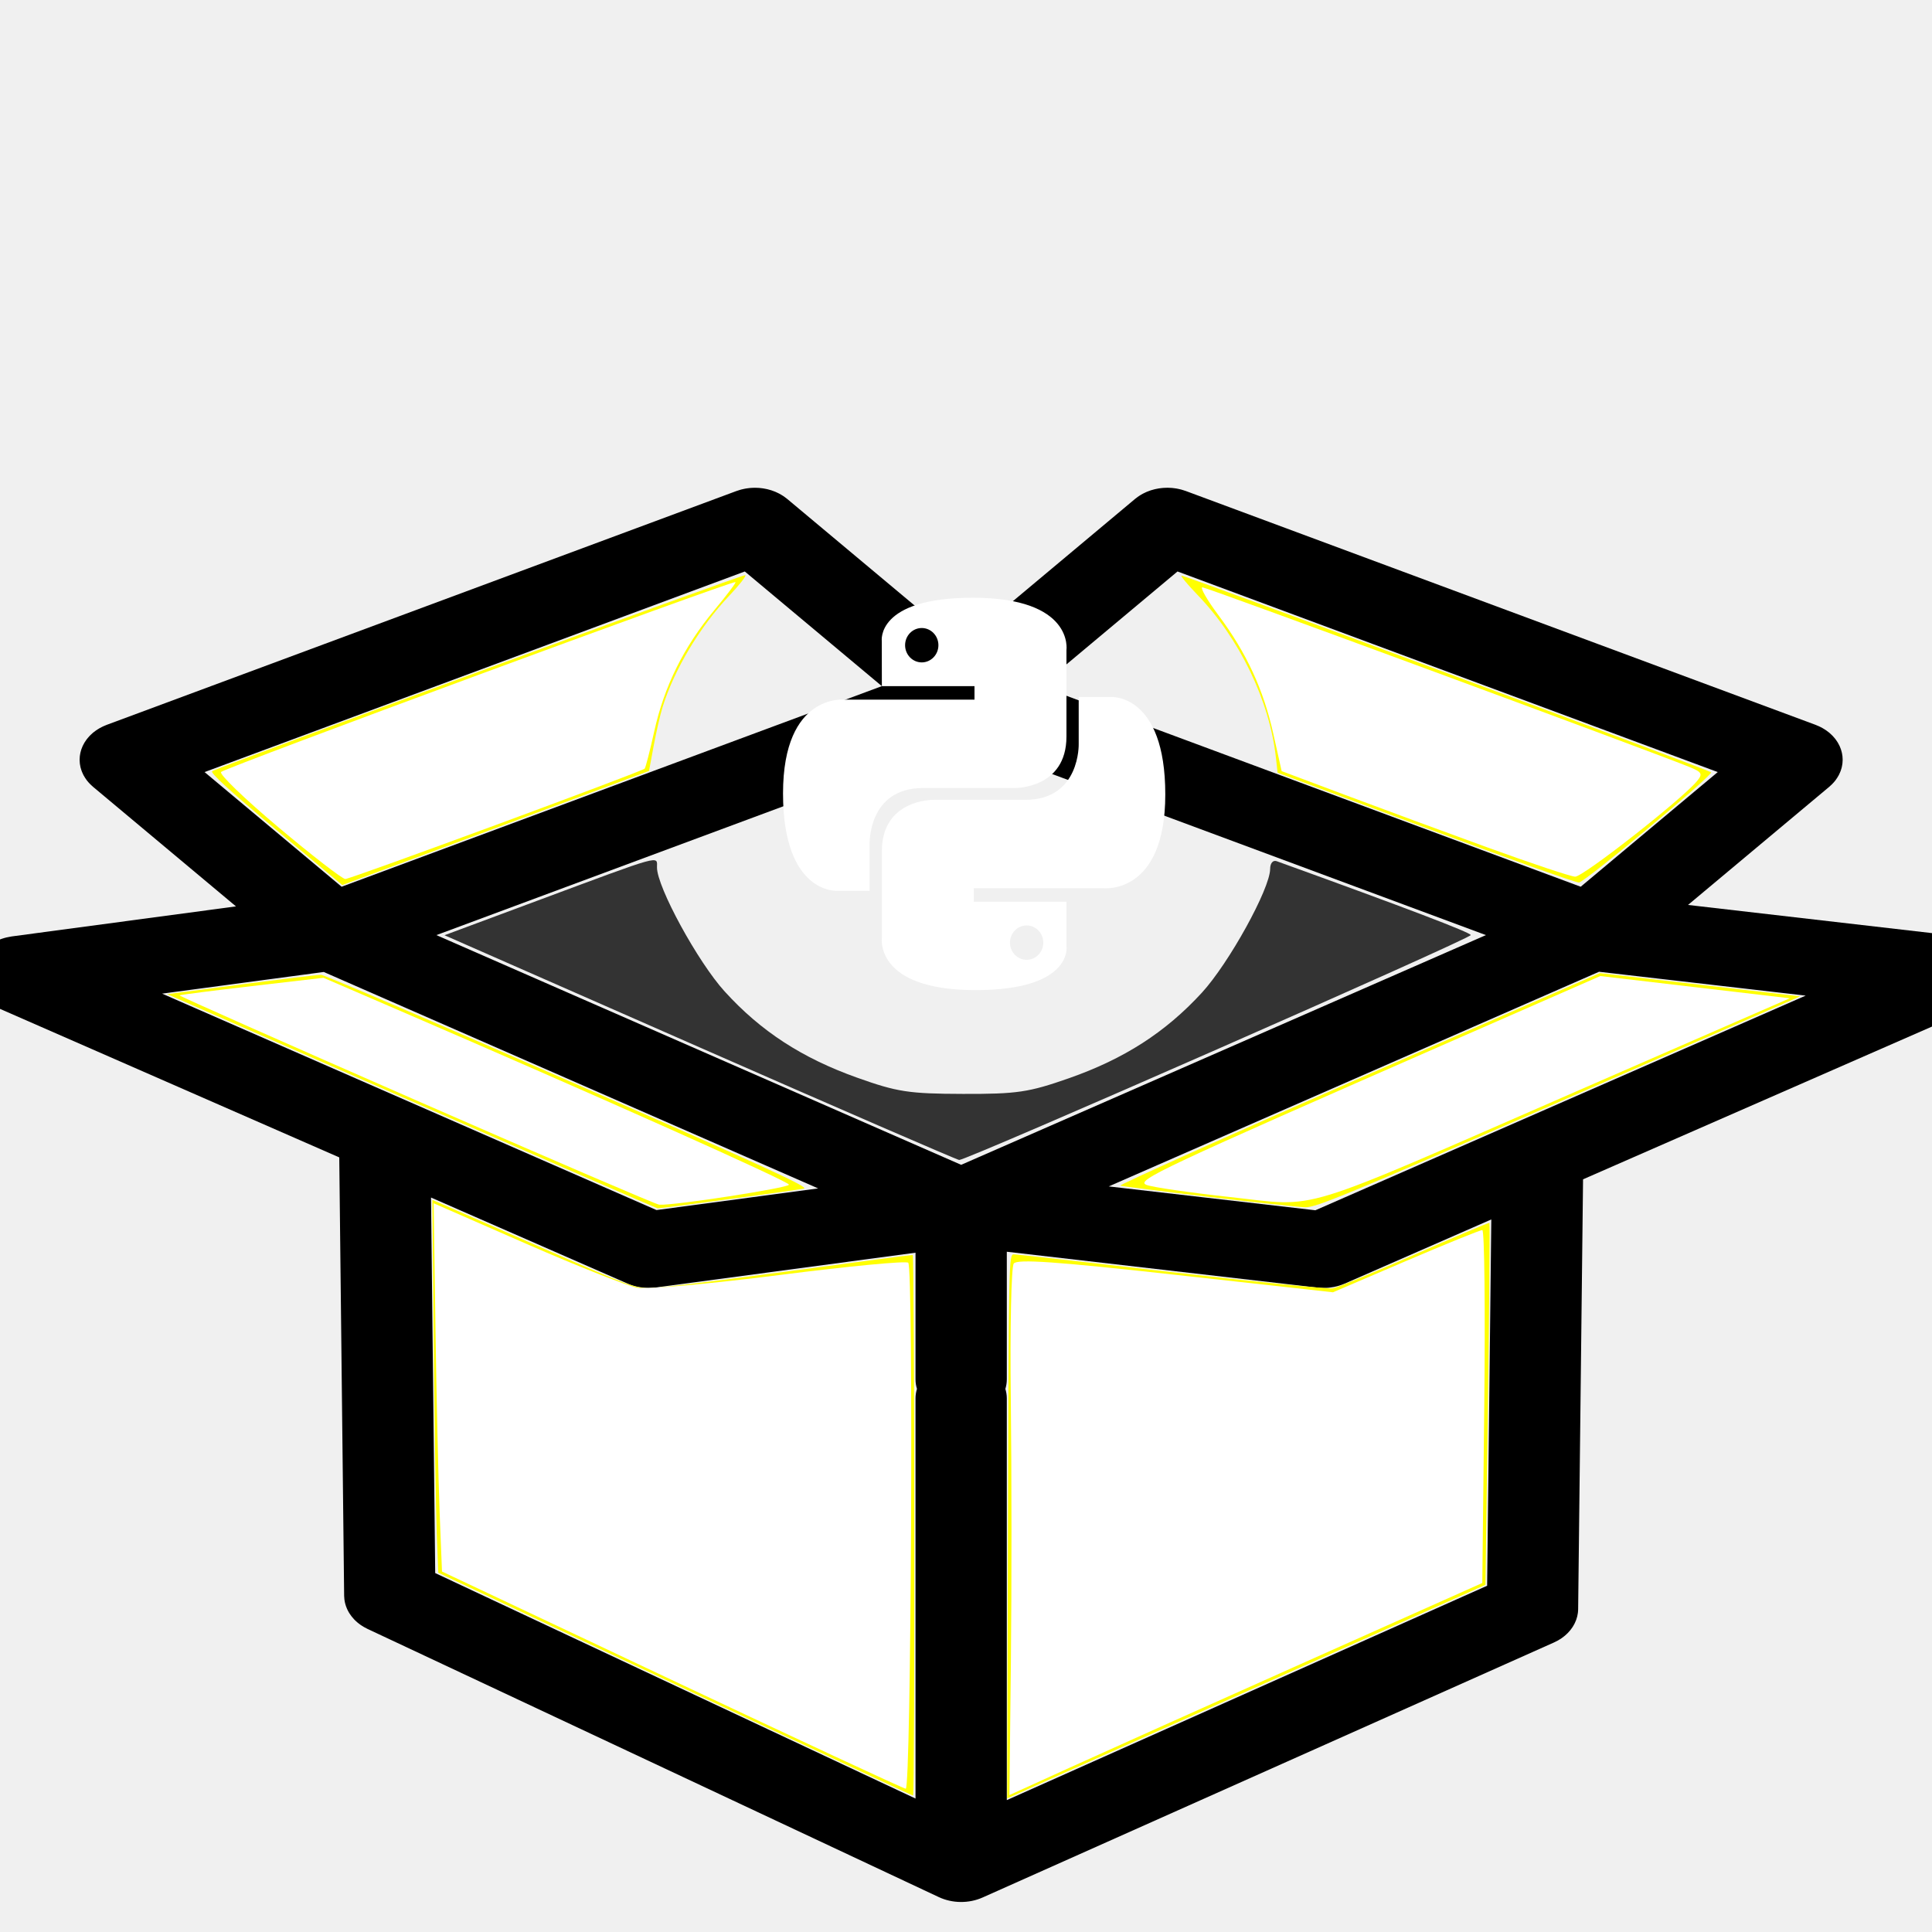
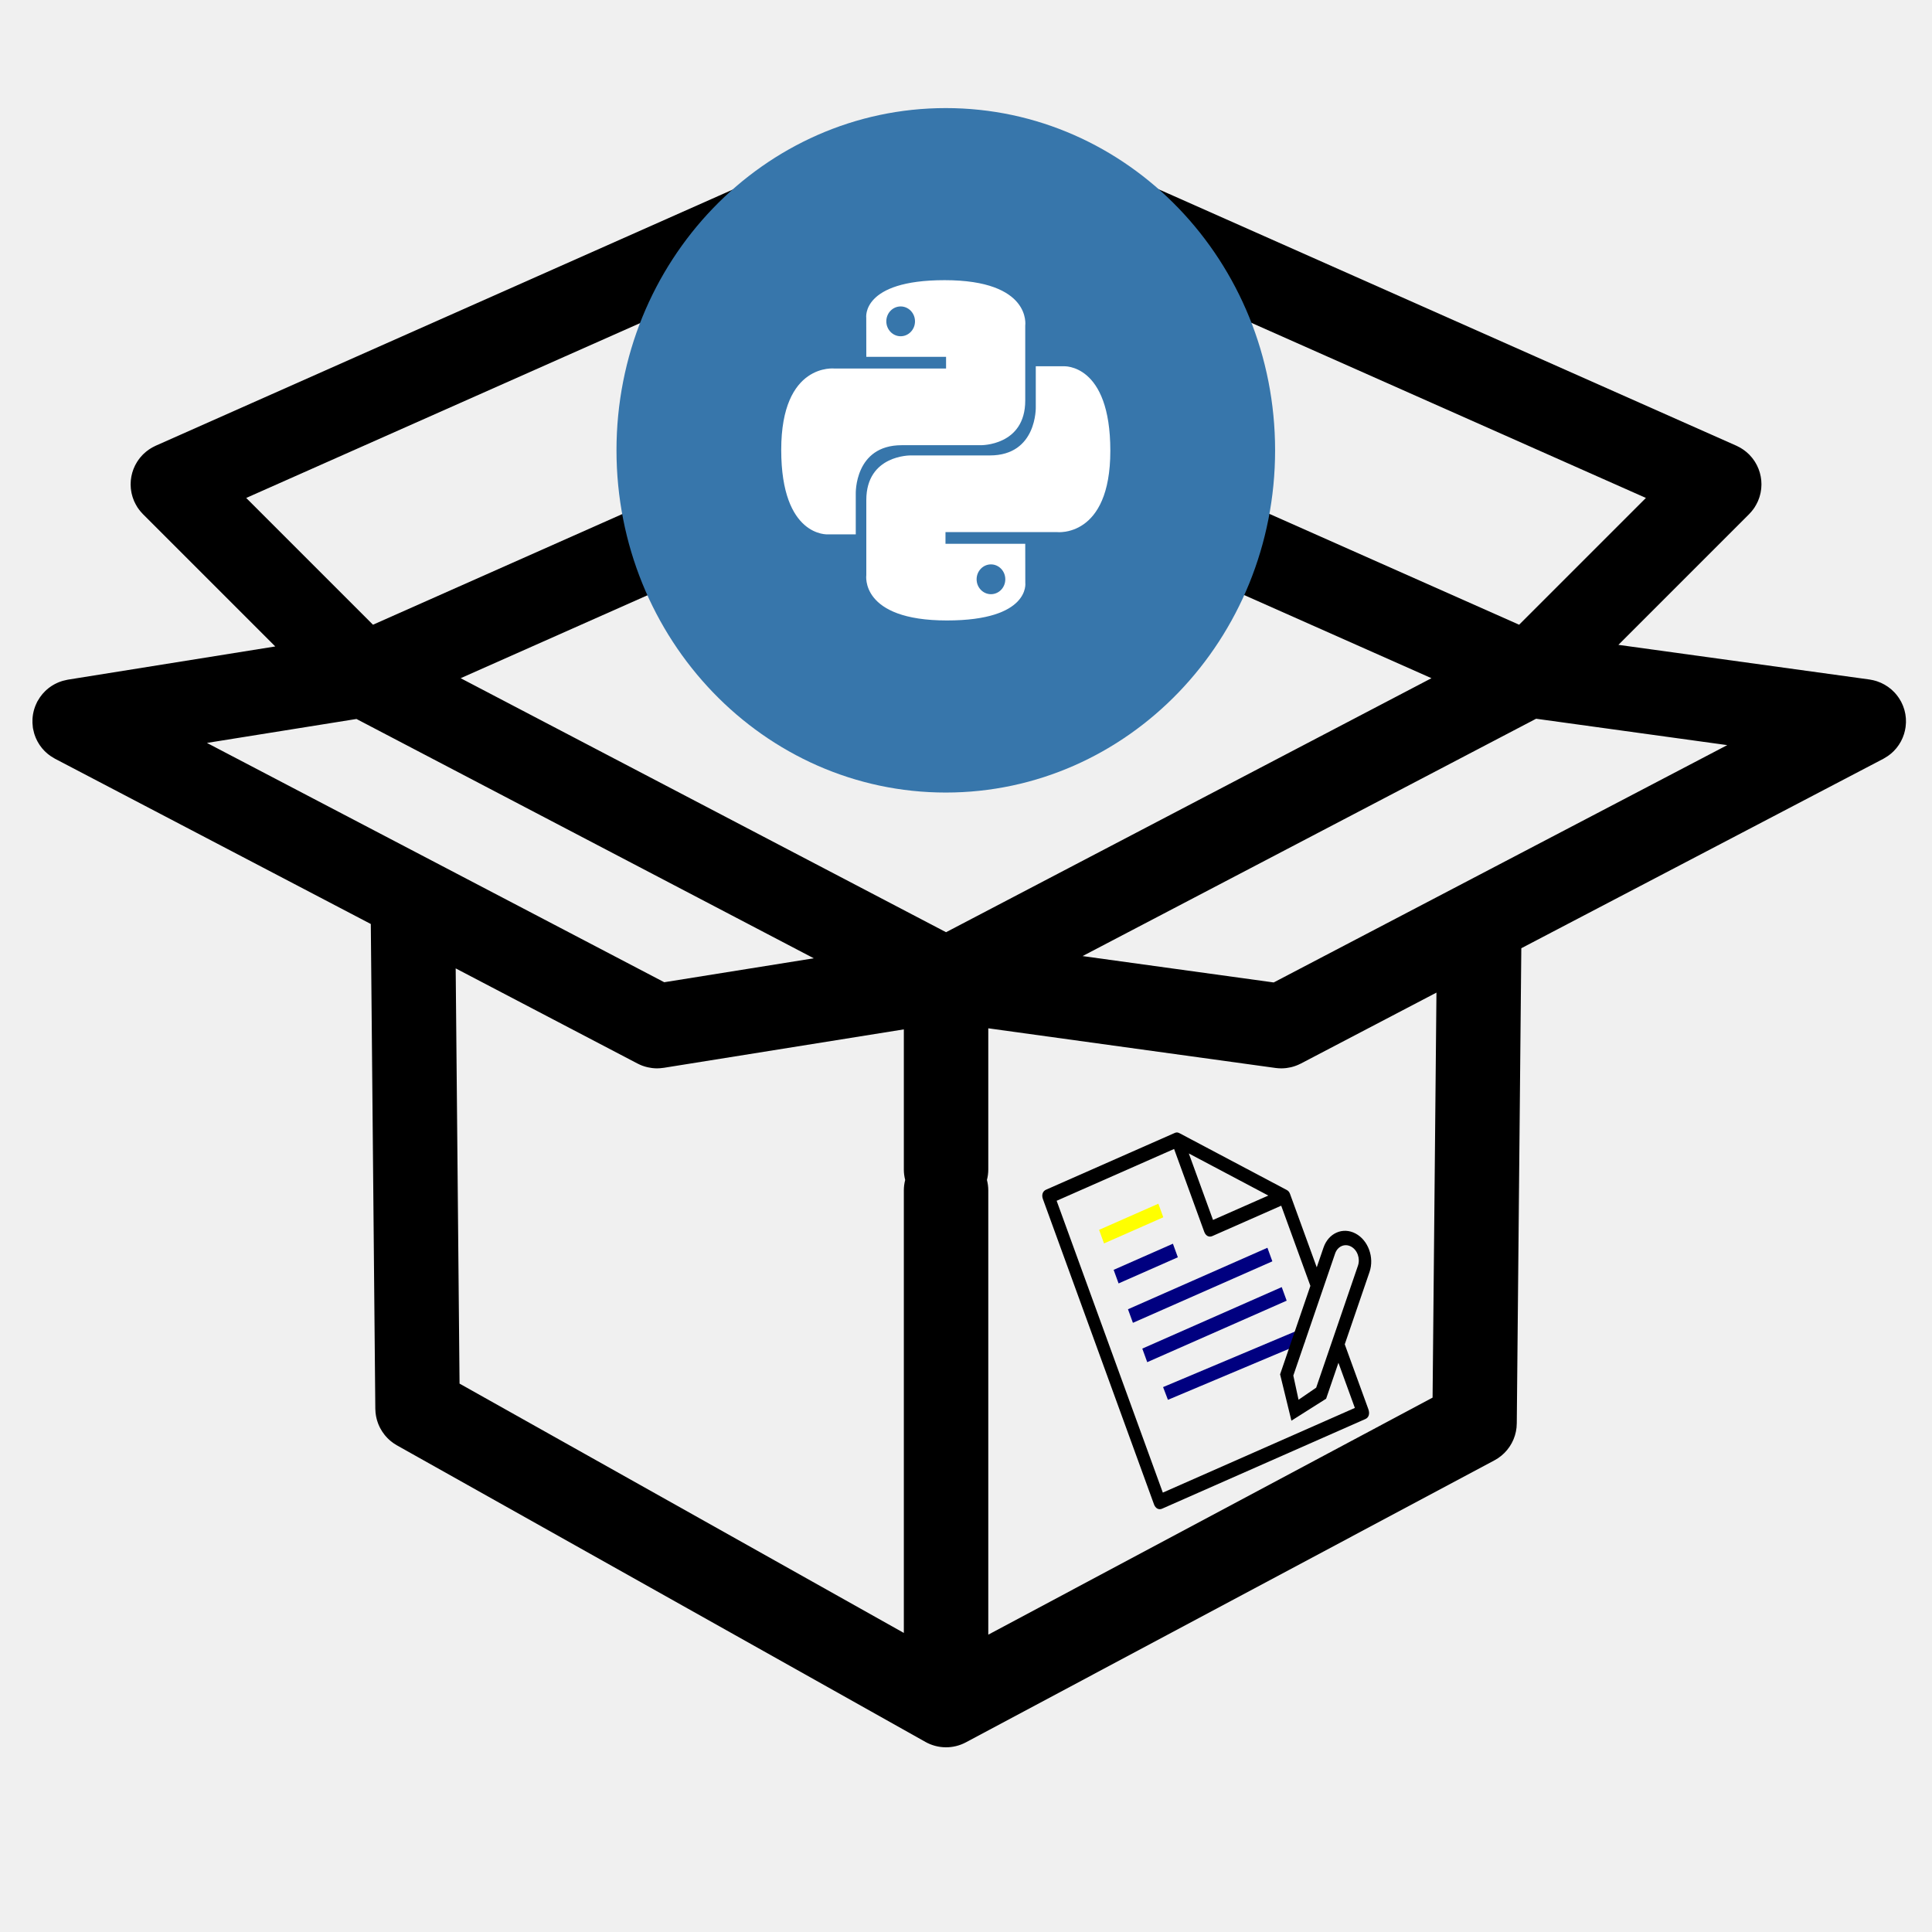
- <svg xmlns="http://www.w3.org/2000/svg" class="icon" height="512" viewBox="0 0 1024 1024" version="1.1" id="svg53">
-   <defs id="defs57" />
-   <path d="m 1059.45,516.812 c 0.011,-0.367 -0.012,-0.734 -0.018,-1.104 -0.012,-0.304 -0.012,-0.608 -0.034,-0.908 -0.028,-0.324 -0.086,-0.648 -0.135,-0.971 -0.048,-0.342 -0.09,-0.683 -0.162,-1.018 -0.059,-0.274 -0.142,-0.549 -0.214,-0.821 -0.101,-0.378 -0.195,-0.76 -0.318,-1.13 -0.08,-0.237 -0.184,-0.47 -0.274,-0.705 -0.156,-0.404 -0.308,-0.807 -0.494,-1.203 -0.101,-0.217 -0.225,-0.43 -0.335,-0.644 a 23.104,19.328 0 0 0 -0.657,-1.192 c -0.038,-0.063 -0.065,-0.129 -0.107,-0.194 -0.107,-0.17 -0.235,-0.326 -0.349,-0.494 -0.231,-0.344 -0.463,-0.688 -0.719,-1.021 a 22.997,19.238 0 0 0 -0.649,-0.796 22.624,18.926 0 0 0 -0.692,-0.786 22.901,19.158 0 0 0 -0.829,-0.829 c -0.228,-0.217 -0.454,-0.434 -0.692,-0.642 a 26.876,22.483 0 0 0 -1.707,-1.362 24.49,20.487 0 0 0 -8.209,-3.892 24.192,20.238 0 0 0 -1.081,-0.269 c -0.384,-0.089 -0.768,-0.179 -1.161,-0.254 a 27.076,22.65 0 0 0 -1.304,-0.208 c -0.249,-0.035 -0.491,-0.09 -0.743,-0.118 l -143.881,-16.614 74.886,-62.647 c 0.266,-0.223 0.494,-0.463 0.746,-0.691 0.209,-0.188 0.415,-0.371 0.613,-0.567 a 24.418,20.427 0 0 0 1.859,-2.085 c 0.073,-0.092 0.131,-0.194 0.2,-0.287 0.539,-0.723 1.01,-1.465 1.427,-2.228 0.048,-0.084 0.111,-0.159 0.156,-0.246 0.038,-0.075 0.066,-0.15 0.104,-0.222 0.204,-0.399 0.384,-0.804 0.557,-1.212 0.104,-0.242 0.211,-0.483 0.304,-0.725 0.132,-0.35 0.238,-0.705 0.346,-1.061 0.093,-0.309 0.194,-0.616 0.27,-0.925 0.068,-0.284 0.117,-0.567 0.169,-0.854 0.073,-0.378 0.148,-0.754 0.194,-1.133 0.027,-0.234 0.038,-0.468 0.055,-0.699 0.034,-0.42 0.069,-0.838 0.073,-1.258 0,-0.232 -0.018,-0.462 -0.027,-0.696 a 25.948,21.707 0 0 0 -0.069,-1.23 c -0.032,-0.286 -0.087,-0.566 -0.132,-0.852 -0.055,-0.347 -0.104,-0.694 -0.179,-1.038 -0.08,-0.364 -0.19,-0.724 -0.297,-1.084 -0.076,-0.257 -0.138,-0.517 -0.225,-0.771 -0.141,-0.413 -0.314,-0.818 -0.483,-1.224 -0.086,-0.199 -0.159,-0.404 -0.253,-0.601 -0.19,-0.404 -0.411,-0.8 -0.632,-1.199 -0.11,-0.197 -0.211,-0.396 -0.328,-0.59 -0.215,-0.353 -0.456,-0.696 -0.699,-1.041 -0.162,-0.235 -0.322,-0.471 -0.494,-0.703 -0.215,-0.28 -0.45,-0.55 -0.681,-0.821 a 23.681,19.811 0 0 0 -0.744,-0.845 c -0.203,-0.213 -0.422,-0.419 -0.636,-0.627 a 22.841,19.108 0 0 0 -0.995,-0.92 l -0.208,-0.194 c -0.146,-0.121 -0.308,-0.226 -0.456,-0.344 a 23.429,19.6 0 0 0 -1.106,-0.836 c -0.27,-0.191 -0.546,-0.367 -0.826,-0.547 a 25.112,21.008 0 0 0 -1.041,-0.638 23.83,19.935 0 0 0 -1.081,-0.579 c -0.3,-0.153 -0.601,-0.309 -0.916,-0.45 a 22.635,18.935 0 0 0 -1.324,-0.561 c -0.186,-0.076 -0.359,-0.163 -0.549,-0.232 L 628.528,260.253 c -0.093,-0.034 -0.19,-0.057 -0.283,-0.092 a 23.239,19.441 0 0 0 -1.41,-0.454 c -0.297,-0.089 -0.595,-0.182 -0.895,-0.262 a 22.786,19.062 0 0 0 -1.265,-0.289 c -0.368,-0.079 -0.73,-0.163 -1.099,-0.226 -0.349,-0.061 -0.698,-0.101 -1.051,-0.147 -0.439,-0.058 -0.878,-0.121 -1.32,-0.159 -0.294,-0.025 -0.588,-0.032 -0.881,-0.049 -0.488,-0.026 -0.975,-0.054 -1.459,-0.058 -0.293,-0.003 -0.584,0.015 -0.877,0.024 -0.478,0.012 -0.955,0.02 -1.425,0.058 -0.352,0.025 -0.702,0.075 -1.054,0.112 -0.404,0.046 -0.809,0.084 -1.21,0.145 -0.435,0.067 -0.864,0.159 -1.292,0.246 -0.311,0.063 -0.626,0.116 -0.933,0.19 -0.481,0.114 -0.951,0.255 -1.424,0.394 -0.256,0.075 -0.516,0.141 -0.764,0.222 -0.463,0.15 -0.916,0.329 -1.369,0.506 -0.259,0.1 -0.522,0.194 -0.774,0.3 -0.395,0.167 -0.774,0.355 -1.161,0.543 -0.311,0.151 -0.626,0.298 -0.93,0.461 -0.301,0.161 -0.595,0.34 -0.889,0.516 a 22.676,18.97 0 0 0 -1.106,0.68 c -0.225,0.15 -0.442,0.312 -0.664,0.47 -0.404,0.289 -0.804,0.585 -1.189,0.9 -0.065,0.052 -0.134,0.099 -0.2,0.154 l -92.167,77.141 -92.202,-77.133 -0.242,-0.182 a 25.157,21.045 0 0 0 -1.057,-0.801 c -0.263,-0.19 -0.522,-0.384 -0.791,-0.563 -0.311,-0.205 -0.632,-0.393 -0.954,-0.584 -0.346,-0.208 -0.688,-0.416 -1.044,-0.607 -0.249,-0.134 -0.504,-0.249 -0.757,-0.374 a 22.759,19.039 0 0 0 -1.326,-0.621 c -0.198,-0.084 -0.401,-0.154 -0.602,-0.235 a 23.459,19.625 0 0 0 -1.541,-0.569 c -0.19,-0.063 -0.388,-0.113 -0.582,-0.171 a 24.88,20.814 0 0 0 -1.603,-0.445 c -0.249,-0.058 -0.501,-0.101 -0.754,-0.154 -0.486,-0.1 -0.974,-0.204 -1.469,-0.28 -0.348,-0.054 -0.705,-0.086 -1.057,-0.127 -0.4,-0.046 -0.798,-0.101 -1.2,-0.13 -0.431,-0.032 -0.87,-0.041 -1.306,-0.051 -0.331,-0.009 -0.663,-0.029 -0.995,-0.027 -0.456,0.004 -0.916,0.033 -1.373,0.055 -0.321,0.018 -0.642,0.027 -0.963,0.055 -0.422,0.038 -0.84,0.096 -1.262,0.154 -0.37,0.049 -0.739,0.092 -1.106,0.154 -0.357,0.06 -0.709,0.141 -1.062,0.216 -0.432,0.092 -0.867,0.182 -1.296,0.295 -0.296,0.078 -0.59,0.171 -0.884,0.26 a 23.239,19.441 0 0 0 -1.41,0.454 c -0.094,0.034 -0.195,0.058 -0.288,0.092 L 56.581,384.179 c -0.19,0.069 -0.363,0.158 -0.549,0.231 a 22.635,18.935 0 0 0 -1.324,0.561 c -0.311,0.145 -0.612,0.298 -0.916,0.451 a 22.789,19.065 0 0 0 -1.081,0.579 28.735,24.039 0 0 0 -1.041,0.638 c -0.277,0.179 -0.552,0.355 -0.826,0.546 -0.384,0.269 -0.746,0.549 -1.106,0.836 -0.148,0.118 -0.308,0.222 -0.456,0.344 -0.072,0.061 -0.135,0.13 -0.208,0.194 -0.346,0.298 -0.67,0.608 -0.995,0.92 -0.215,0.208 -0.432,0.413 -0.637,0.628 -0.259,0.275 -0.501,0.561 -0.743,0.844 -0.231,0.271 -0.467,0.541 -0.681,0.821 -0.176,0.229 -0.332,0.466 -0.494,0.703 -0.242,0.344 -0.484,0.687 -0.698,1.04 -0.118,0.194 -0.217,0.394 -0.329,0.591 -0.221,0.396 -0.442,0.792 -0.632,1.2 -0.093,0.199 -0.165,0.402 -0.252,0.601 -0.173,0.404 -0.346,0.812 -0.484,1.223 -0.086,0.254 -0.148,0.516 -0.224,0.772 -0.104,0.362 -0.215,0.72 -0.297,1.083 -0.076,0.344 -0.124,0.692 -0.179,1.038 -0.045,0.283 -0.101,0.567 -0.132,0.853 -0.045,0.408 -0.055,0.818 -0.069,1.229 -0.007,0.232 -0.027,0.462 -0.027,0.696 0.004,0.42 0.038,0.839 0.072,1.258 0.017,0.234 0.027,0.468 0.054,0.7 0.045,0.378 0.122,0.754 0.195,1.133 0.055,0.286 0.101,0.57 0.169,0.853 0.076,0.309 0.177,0.615 0.27,0.925 0.107,0.355 0.214,0.708 0.346,1.061 0.09,0.243 0.2,0.486 0.303,0.726 0.173,0.407 0.353,0.812 0.558,1.212 0.038,0.074 0.062,0.149 0.103,0.222 0.045,0.087 0.111,0.159 0.156,0.246 0.418,0.76 0.892,1.507 1.427,2.229 0.07,0.092 0.132,0.194 0.201,0.286 a 24.418,20.427 0 0 0 1.859,2.085 c 0.197,0.197 0.408,0.38 0.612,0.567 0.249,0.228 0.48,0.468 0.746,0.691 l 75.8,63.41 -118.793,15.914 c -0.179,0.024 -0.349,0.067 -0.525,0.093 a 27.704,23.176 0 0 0 -2.399,0.47 20.591,17.226 0 0 0 -1.106,0.298 c -0.397,0.113 -0.788,0.232 -1.175,0.358 -0.332,0.11 -0.656,0.235 -0.982,0.356 a 22.292,18.649 0 0 0 -1.157,0.465 c -0.322,0.139 -0.633,0.292 -0.947,0.443 -0.357,0.173 -0.709,0.344 -1.051,0.528 -0.332,0.18 -0.657,0.376 -0.978,0.57 -0.301,0.183 -0.598,0.362 -0.889,0.552 a 23,19.241 0 0 0 -0.995,0.709 c -0.253,0.188 -0.505,0.373 -0.746,0.57 a 27.438,22.953 0 0 0 -1.618,1.44 30.393,25.426 0 0 0 -1.479,1.61 24.342,20.363 0 0 0 -1.307,1.77 c -0.082,0.127 -0.184,0.243 -0.263,0.373 -0.076,0.122 -0.131,0.249 -0.203,0.374 a 22.084,18.475 0 0 0 -0.598,1.087 21.301,17.819 0 0 0 -0.819,1.854 c -0.104,0.277 -0.208,0.554 -0.297,0.835 -0.11,0.347 -0.204,0.696 -0.294,1.053 -0.076,0.303 -0.151,0.604 -0.211,0.908 a 23.619,19.759 0 0 0 -0.159,1.011 26.837,22.451 0 0 0 -0.11,0.98 25.275,21.144 0 0 0 0.187,4.036 c 0.024,0.147 0.027,0.295 0.058,0.445 0.035,0.174 0.086,0.338 0.124,0.509 a 24.988,20.904 0 0 0 0.546,1.92 c 0.083,0.234 0.162,0.468 0.256,0.703 0.156,0.393 0.324,0.778 0.508,1.159 0.093,0.196 0.183,0.39 0.283,0.583 0.208,0.4 0.436,0.79 0.674,1.174 0.108,0.176 0.211,0.353 0.321,0.524 0.256,0.384 0.53,0.758 0.813,1.128 0.128,0.165 0.245,0.335 0.376,0.497 0.301,0.367 0.623,0.716 0.947,1.064 0.142,0.154 0.274,0.312 0.422,0.463 0.467,0.468 0.955,0.919 1.469,1.35 0.2,0.17 0.425,0.324 0.632,0.488 0.338,0.266 0.677,0.532 1.034,0.778 0.242,0.167 0.497,0.324 0.749,0.486 0.36,0.232 0.723,0.462 1.099,0.676 a 27.787,23.246 0 0 0 2.039,1.04 c 0.132,0.061 0.249,0.131 0.381,0.189 l 180.927,79.206 2.588,232.425 c 0.003,0.211 0.035,0.413 0.045,0.624 0.017,0.379 0.038,0.758 0.079,1.137 0.039,0.341 0.101,0.676 0.159,1.011 0.052,0.298 0.104,0.596 0.173,0.894 0.09,0.384 0.201,0.763 0.315,1.14 0.076,0.246 0.149,0.491 0.236,0.737 0.137,0.391 0.293,0.775 0.459,1.157 0.1,0.232 0.2,0.462 0.31,0.694 0.177,0.362 0.368,0.717 0.568,1.07 0.141,0.249 0.28,0.495 0.432,0.74 a 25.806,21.589 0 0 0 2.619,3.337 c 0.203,0.211 0.417,0.416 0.636,0.619 0.301,0.286 0.605,0.57 0.926,0.844 0.235,0.199 0.476,0.388 0.719,0.575 0.321,0.252 0.639,0.5 0.977,0.738 0.305,0.213 0.623,0.411 0.937,0.612 0.297,0.188 0.587,0.38 0.897,0.558 0.422,0.243 0.862,0.466 1.304,0.686 0.19,0.096 0.366,0.203 0.56,0.295 l 0.363,0.171 0.021,0.009 302.443,141.983 a 24.165,20.216 0 0 0 23.229,0.208 L 823.611,870.556 a 24.316,20.342 0 0 0 2.127,-1.064 c 0.241,-0.136 0.46,-0.289 0.694,-0.43 0.395,-0.24 0.791,-0.47 1.168,-0.728 0.415,-0.284 0.8,-0.591 1.189,-0.894 0.177,-0.139 0.36,-0.266 0.533,-0.408 0.384,-0.321 0.739,-0.657 1.092,-0.995 0.159,-0.154 0.329,-0.295 0.484,-0.451 0.307,-0.312 0.587,-0.638 0.87,-0.962 0.184,-0.208 0.373,-0.407 0.546,-0.621 0.225,-0.278 0.421,-0.57 0.629,-0.856 0.204,-0.28 0.415,-0.558 0.601,-0.847 0.152,-0.235 0.281,-0.478 0.422,-0.717 0.208,-0.355 0.418,-0.705 0.602,-1.073 0.1,-0.203 0.184,-0.413 0.276,-0.619 0.184,-0.405 0.371,-0.807 0.522,-1.224 0.08,-0.22 0.138,-0.442 0.211,-0.662 0.132,-0.404 0.266,-0.804 0.37,-1.217 0.083,-0.329 0.132,-0.665 0.195,-0.998 0.054,-0.306 0.128,-0.61 0.169,-0.922 0.09,-0.696 0.138,-1.396 0.142,-2.098 l 2.599,-227.709 207.432,-90.805 c 0.148,-0.067 0.283,-0.145 0.432,-0.212 a 25.216,21.095 0 0 0 2.074,-1.069 c 0.356,-0.205 0.705,-0.422 1.046,-0.642 0.277,-0.179 0.553,-0.355 0.816,-0.541 0.307,-0.217 0.598,-0.443 0.892,-0.671 0.263,-0.202 0.529,-0.402 0.777,-0.615 0.304,-0.258 0.587,-0.535 0.875,-0.808 0.203,-0.194 0.422,-0.378 0.615,-0.578 a 24.089,20.152 0 0 0 2.523,-3.148 c 0.048,-0.072 0.086,-0.151 0.131,-0.222 0.304,-0.487 0.595,-0.98 0.854,-1.49 0.069,-0.133 0.124,-0.271 0.186,-0.407 0.215,-0.446 0.418,-0.894 0.595,-1.357 0.08,-0.205 0.138,-0.413 0.211,-0.621 a 23.64,19.776 0 0 0 0.37,-1.186 c 0.073,-0.275 0.124,-0.555 0.184,-0.832 0.054,-0.258 0.128,-0.506 0.169,-0.77 0.014,-0.084 0.014,-0.165 0.028,-0.249 0.059,-0.384 0.09,-0.769 0.121,-1.157 0.027,-0.304 0.059,-0.587 0.069,-0.87 z M 697.174,641.468 587.653,628.822 847.528,515.054 l 109.524,12.646 z M 347.955,641.358 85.921,526.645 171.601,515.167 433.637,629.88 347.956,641.358 Z M 394.761,302.897 467.405,363.665 181.066,469.985 108.426,409.216 394.761,302.896 Z m 229.34,-0.004 286.341,106.323 -72.64,60.769 L 551.465,363.665 Z M 509.438,617.381 231.301,495.622 509.438,392.346 787.571,495.622 509.438,617.38 Z m -176.8,62.955 c 0.093,0.04 0.189,0.066 0.283,0.107 0.784,0.332 1.583,0.642 2.412,0.902 l 0.041,0.015 a 23.657,19.791 0 0 0 3.208,0.78 c 0.646,0.121 1.303,0.22 1.963,0.295 0.235,0.026 0.47,0.058 0.705,0.081 0.851,0.075 1.704,0.127 2.572,0.127 h 0.011 a 24.192,20.238 0 0 0 3.573,-0.24 c 0.09,-0.012 0.179,-0.005 0.27,-0.018 l 137.566,-18.428 v 67.207 c 0,1.72 0.283,3.382 0.768,4.979 a 24.151,20.204 0 0 0 -0.768,4.979 V 953.269 L 230.668,833.759 228.452,634.723 332.637,680.335 Z M 788.207,840.476 533.628,954.098 V 741.123 c 0,-1.72 -0.283,-3.382 -0.768,-4.979 0.484,-1.596 0.768,-3.259 0.768,-4.979 v -67.719 l 164.594,19.008 0.044,0.003 c 1.085,0.124 2.181,0.188 3.283,0.188 h 0.01 c 0.875,0 1.735,-0.052 2.588,-0.128 0.236,-0.02 0.47,-0.054 0.706,-0.081 a 22.919,19.173 0 0 0 1.956,-0.295 c 0.231,-0.043 0.467,-0.087 0.698,-0.136 1.745,-0.373 3.422,-0.904 5.004,-1.582 0.079,-0.034 0.159,-0.054 0.238,-0.089 l 77.676,-34.003 -2.218,194.144 z" id="path51" style="stroke-width:0.989" />
-   <circle cx="510.817" cy="421.498" style="fill:#3776ab;stroke-width:0.317" id="circle157" rx="166.201" ry="158.277" />
-   <path d="m 515.591,316.81 c -51.433,0 -48.226,22.999 -48.226,22.999 l 0.04,23.856 h 49.097 v 7.149 h -68.577 c 0,0 -32.903,-3.84 -32.903,49.715 0,53.554 28.745,51.635 28.745,51.635 h 17.144 v -24.837 c 0,0 -0.911,-29.657 28.27,-29.657 h 48.701 c 0,0 27.36,0.449 27.36,-27.288 v -45.834 c 0,0 4.118,-27.737 -49.651,-27.737 z m -27.043,16.054 c 4.87,0 8.829,4.085 8.829,9.11 0,5.025 -3.959,9.11 -8.829,9.11 -4.87,0 -8.829,-4.085 -8.829,-9.11 0,-5.025 3.92,-9.11 8.829,-9.11 z m 28.508,191.914 c 51.433,0 48.226,-22.999 48.226,-22.999 l -0.04,-23.856 h -49.097 v -7.149 h 68.577 c 0,0 32.903,3.84 32.903,-49.715 0,-53.554 -28.745,-51.634 -28.745,-51.634 h -17.144 v 24.837 c 0,0 0.911,29.657 -28.27,29.657 h -48.701 c 0,0 -27.36,-0.449 -27.36,27.288 v 45.834 c 0,0 -4.078,27.737 49.651,27.737 z m 27.082,-16.054 c -4.87,0 -8.829,-4.085 -8.829,-9.11 0,-5.025 3.959,-9.11 8.829,-9.11 4.87,0 8.829,4.085 8.829,9.11 0,5.065 -3.959,9.11 -8.829,9.11 z" style="fill:#ffffff;stroke-width:0.402" id="path159" />
-   <g id="g1046" transform="matrix(0.8943501,0,0,0.8065745,836.8376,184.2625)" />
-   <path style="fill:#ffff00;stroke-width:0.7" d="m 434.755,446.282 -62.604,-29.494 -0.404,-10.356 c -0.222,-5.696 -0.576,-27.926 -0.785,-49.401 l -0.38,-39.045 3.021,1.312 c 1.661,0.721 13.724,6.002 26.806,11.734 22.433,9.83 24.024,10.418 27.988,10.338 2.311,-0.046 18.864,-2.068 36.784,-4.493 17.92,-2.425 32.636,-4.356 32.702,-4.292 0.489,0.473 0.584,143.329 0.096,143.268 -0.34,-0.042 -28.79,-13.349 -63.222,-29.571 z" id="path1834" transform="matrix(2,0,0,2,-512,0)" />
-   <path style="fill:#ffff00;stroke-width:0.7" d="m 523.124,404.504 c 0.199,-70.903 0.225,-72.09 1.562,-72.086 0.748,0.002 19.574,2.121 41.836,4.708 22.262,2.587 41.488,4.521 42.723,4.296 1.236,-0.224 11.018,-4.264 21.738,-8.979 10.72,-4.714 19.601,-8.48 19.736,-8.37 0.135,0.111 -0.048,21.739 -0.406,48.063 l -0.651,47.862 -52.676,23.494 c -28.972,12.922 -57.488,25.656 -63.371,28.298 l -10.695,4.804 z" id="path1873" transform="matrix(2,0,0,2,-512,0)" />
-   <path style="fill:#ffff00;stroke-width:0.7" d="" id="path1951" transform="matrix(2,0,0,2,-512,0)" />
-   <path style="fill:#ffff00;stroke-width:0.7" d="m 365.083,291.835 -64.772,-28.375 19.682,-2.574 c 10.825,-1.416 20.331,-2.562 21.124,-2.548 0.793,0.014 30.345,12.681 65.67,28.148 52.647,23.052 63.866,28.195 62.216,28.524 -2.146,0.428 -37.876,5.25 -38.675,5.219 -0.26,-0.01 -29.621,-12.787 -65.245,-28.394 z" id="path1990" transform="matrix(2,0,0,2,-512,0)" />
-   <path style="fill:#ffff00;stroke-width:0.7" d="m 328.966,219.71 c -12.197,-10.231 -17.4,-15.005 -16.728,-15.345 3.589,-1.821 140.929,-52.311 141.294,-51.944 0.252,0.253 -1.678,2.711 -4.288,5.463 -7.766,8.186 -14.548,19.514 -17.647,29.477 -0.626,2.013 -1.692,6.649 -2.368,10.302 l -1.229,6.642 -40.627,15.12 c -22.345,8.316 -40.644,15.124 -40.665,15.129 -0.021,0.005 -8.005,-6.674 -17.742,-14.842 z" id="path2029" transform="matrix(2,0,0,2,-512,0)" />
-   <path style="fill:#ffff00;stroke-width:0.7" d="m 633.86,219.404 -39.281,-14.615 -0.455,-4.072 c -1.676,-15.014 -9.644,-31.525 -20.794,-43.091 -2.7,-2.8 -4.594,-5.091 -4.209,-5.09 0.994,0.003 139.717,51.529 140.334,52.124 0.673,0.65 -33.345,29.031 -35.018,29.216 -0.713,0.079 -18.972,-6.434 -40.577,-14.472 z" id="path2068" transform="matrix(2,0,0,2,-512,0)" />
-   <path style="fill:#ffff00;stroke-width:0.7" d="m 576.226,317.173 c -12.336,-1.467 -22.833,-2.803 -23.325,-2.968 -0.492,-0.166 27.896,-12.904 63.085,-28.307 l 63.98,-28.006 26.551,3.074 26.551,3.074 -63.951,27.998 c -56.077,24.551 -64.351,27.986 -67.206,27.9 -1.79,-0.054 -13.348,-1.298 -25.685,-2.765 z" id="path2107" transform="matrix(2,0,0,2,-512,0)" />
-   <path style="fill:#333333;stroke-width:1.401" d="m 441.418,277.57 -67.62,-29.723 25.073,-9.327 c 33.106,-12.316 31.246,-11.801 31.237,-8.647 -0.015,5.184 10.828,25.057 17.941,32.881 9.568,10.526 20.473,17.624 35.072,22.832 10.649,3.798 13.719,4.27 28.066,4.31 14.348,0.04 17.419,-0.414 28.09,-4.152 14.629,-5.125 25.573,-12.163 35.2,-22.634 7.191,-7.822 18.11,-27.603 18.125,-32.835 0.004,-1.541 0.749,-2.407 1.757,-2.044 34.136,12.33 51.392,18.9 51.406,19.573 0.02,0.953 -133.779,59.775 -135.573,59.602 -0.635,-0.061 -31.583,-13.487 -68.774,-29.835 z" id="path2355" transform="matrix(2,0,0,2,-512,0)" />
-   <path style="fill:#ffffff;stroke-width:1.401" d="m 433.971,445.178 -60.838,-28.71 -0.624,-15.625 c -0.343,-8.594 -0.839,-30.549 -1.101,-48.791 l -0.477,-33.166 24.645,10.781 c 13.555,5.93 26.775,11.151 29.378,11.604 2.603,0.452 19.594,-1.076 37.757,-3.396 18.163,-2.32 33.456,-3.776 33.985,-3.236 1.428,1.461 0.77,139.566 -0.665,139.394 -0.671,-0.08 -28.598,-13.066 -62.059,-28.856 z" id="path2617" transform="matrix(2,0,0,2,-512,0)" />
-   <path style="fill:#ffffff;stroke-width:1.401" d="m 523.9,440.426 c 0.216,-19.407 0.206,-50.733 -0.023,-69.613 -0.229,-18.88 0.12,-35.062 0.775,-35.961 0.902,-1.238 11.313,-0.511 42.892,2.992 l 41.701,4.626 19.27,-8.249 c 10.598,-4.537 19.738,-8.244 20.311,-8.237 0.573,0.006 0.805,21.053 0.517,46.77 l -0.524,46.758 -46.815,20.896 c -25.748,11.493 -53.943,24.138 -62.656,28.1 l -15.841,7.204 z" id="path2656" transform="matrix(2,0,0,2,-512,0)" />
-   <path style="fill:#ffffff;stroke-width:1.401" d="m 366.299,291.604 c -34.651,-15.158 -62.879,-27.677 -62.729,-27.82 0.15,-0.143 8.795,-1.25 19.21,-2.46 l 18.937,-2.2 17.427,7.511 c 55.239,23.809 105.948,46.456 105.938,47.312 -0.01,0.856 -30.587,5.584 -34.382,5.316 -0.77,-0.054 -29.751,-12.501 -64.402,-27.659 z" id="path2695" transform="matrix(2,0,0,2,-512,0)" />
-   <path style="fill:#ffffff;stroke-width:1.401" d="m 582.022,317.234 c -10.774,-1.172 -20.781,-2.629 -22.238,-3.238 -2.829,-1.182 3.563,-4.187 81.922,-38.515 l 38.391,-16.819 25.106,2.948 25.106,2.948 -56.376,24.584 c -75.903,33.099 -68.025,30.691 -91.912,28.092 z" id="path2734" transform="matrix(2,0,0,2,-512,0)" />
-   <path style="fill:#ffffff;stroke-width:1.401" d="M 650.304,224.621 C 638.794,220.436 621.788,214.164 612.513,210.683 l -16.863,-6.33 -2.192,-9.837 c -2.632,-11.808 -7.105,-21.479 -14.556,-31.472 -3.042,-4.079 -4.947,-7.41 -4.234,-7.402 1.097,0.012 117.124,42.822 128.914,47.564 3.496,1.406 3.75,1.885 2.058,3.893 -4.207,4.991 -30.169,25.318 -32.22,25.227 -1.202,-0.053 -11.604,-3.521 -23.114,-7.705 z" id="path2773" transform="matrix(2,0,0,2,-512,0)" />
-   <path style="fill:#ffffff;stroke-width:1.401" d="m 329.766,219.225 c -8.964,-7.538 -15.792,-14.13 -15.171,-14.65 1.574,-1.319 134.362,-50.343 136.301,-50.321 0.33,0.004 -2.196,3.362 -5.613,7.462 -8.064,9.676 -13.264,20.163 -15.888,32.037 -1.16,5.251 -2.312,9.73 -2.558,9.952 -0.969,0.873 -77.967,29.257 -79.325,29.242 -0.796,-0.009 -8.782,-6.184 -17.746,-13.721 z" id="path2812" transform="matrix(2,0,0,2,-512,0)" />
+ <svg xmlns="http://www.w3.org/2000/svg" class="icon" height="512" viewBox="0 0 1024 1024" version="1.1" id="svg834">
+   <defs id="defs838" />
+   <path d="M1010.196 382.89c0.01-0.406-0.007-0.812-0.016-1.221-0.01-0.336-0.01-0.672-0.032-1.004-0.026-0.358-0.08-0.716-0.125-1.074-0.045-0.378-0.083-0.755-0.15-1.126-0.054-0.303-0.131-0.607-0.198-0.908-0.093-0.418-0.18-0.84-0.294-1.25-0.074-0.262-0.17-0.52-0.253-0.78-0.144-0.447-0.285-0.892-0.457-1.33-0.093-0.24-0.208-0.476-0.31-0.712a21.371 21.371 0 0 0-0.608-1.318c-0.035-0.07-0.06-0.143-0.099-0.214-0.099-0.188-0.217-0.361-0.323-0.546-0.214-0.38-0.428-0.761-0.665-1.129a21.272 21.272 0 0 0-0.6-0.88 20.927 20.927 0 0 0-0.64-0.869 21.183 21.183 0 0 0-0.767-0.917c-0.211-0.24-0.42-0.48-0.64-0.71a24.86 24.86 0 0 0-1.579-1.506 22.653 22.653 0 0 0-7.593-4.303 22.378 22.378 0 0 0-1-0.297c-0.355-0.099-0.71-0.198-1.074-0.281a25.045 25.045 0 0 0-1.206-0.23c-0.23-0.039-0.454-0.1-0.687-0.131l-133.09-18.37 69.27-69.27c0.246-0.247 0.457-0.512 0.69-0.764 0.193-0.208 0.384-0.41 0.567-0.627a22.587 22.587 0 0 0 1.72-2.305c0.067-0.102 0.121-0.214 0.185-0.317 0.499-0.799 0.934-1.62 1.32-2.464 0.045-0.093 0.103-0.176 0.144-0.272 0.035-0.083 0.061-0.166 0.096-0.246 0.189-0.441 0.355-0.889 0.515-1.34 0.096-0.268 0.195-0.534 0.281-0.802 0.122-0.387 0.22-0.78 0.32-1.173 0.086-0.342 0.179-0.681 0.25-1.023 0.063-0.314 0.108-0.627 0.156-0.944 0.067-0.418 0.137-0.834 0.179-1.253 0.025-0.259 0.035-0.518 0.051-0.773 0.032-0.464 0.064-0.927 0.067-1.391 0-0.256-0.016-0.511-0.025-0.77a24.002 24.002 0 0 0-0.064-1.36c-0.03-0.316-0.08-0.626-0.122-0.942-0.051-0.384-0.096-0.767-0.166-1.148-0.074-0.403-0.176-0.8-0.275-1.199-0.07-0.284-0.128-0.572-0.208-0.853-0.13-0.457-0.29-0.905-0.447-1.353-0.08-0.22-0.147-0.447-0.234-0.665-0.176-0.447-0.38-0.885-0.585-1.326-0.102-0.218-0.195-0.438-0.303-0.652-0.199-0.39-0.422-0.77-0.646-1.151-0.15-0.26-0.298-0.521-0.457-0.777-0.199-0.31-0.416-0.608-0.63-0.908a21.905 21.905 0 0 0-0.688-0.934c-0.188-0.236-0.39-0.463-0.588-0.693a21.128 21.128 0 0 0-0.92-1.017l-0.192-0.214c-0.135-0.134-0.285-0.25-0.422-0.38a21.672 21.672 0 0 0-1.023-0.924c-0.25-0.211-0.505-0.406-0.764-0.605a23.229 23.229 0 0 0-0.963-0.706 22.043 22.043 0 0 0-1-0.64c-0.278-0.169-0.556-0.342-0.847-0.498a20.937 20.937 0 0 0-1.225-0.62c-0.172-0.084-0.332-0.18-0.508-0.256L611.593 99.209c-0.086-0.038-0.176-0.063-0.262-0.102a21.496 21.496 0 0 0-1.304-0.502c-0.275-0.099-0.55-0.201-0.828-0.29a21.077 21.077 0 0 0-1.17-0.32c-0.34-0.087-0.675-0.18-1.017-0.25-0.323-0.067-0.646-0.112-0.972-0.163-0.406-0.064-0.812-0.134-1.221-0.176-0.272-0.028-0.544-0.035-0.815-0.054-0.451-0.029-0.902-0.06-1.35-0.064-0.271-0.003-0.54 0.016-0.811 0.026-0.442 0.013-0.883 0.022-1.318 0.064-0.326 0.028-0.649 0.083-0.975 0.124-0.374 0.051-0.748 0.093-1.119 0.16-0.402 0.074-0.799 0.176-1.195 0.272-0.288 0.07-0.579 0.128-0.863 0.21-0.445 0.126-0.88 0.282-1.317 0.436-0.237 0.083-0.477 0.156-0.707 0.246-0.428 0.166-0.847 0.364-1.266 0.56-0.24 0.111-0.483 0.214-0.716 0.332-0.365 0.185-0.716 0.393-1.074 0.6-0.288 0.167-0.579 0.33-0.86 0.51-0.278 0.178-0.55 0.376-0.822 0.571a20.975 20.975 0 0 0-1.023 0.752c-0.208 0.166-0.409 0.345-0.614 0.52-0.374 0.32-0.744 0.647-1.1 0.995-0.06 0.058-0.124 0.109-0.185 0.17l-85.255 85.296-85.287-85.287-0.224-0.201a23.27 23.27 0 0 0-0.978-0.886c-0.243-0.21-0.483-0.425-0.732-0.623-0.288-0.227-0.585-0.435-0.882-0.646-0.32-0.23-0.636-0.46-0.966-0.671-0.23-0.148-0.466-0.275-0.7-0.413a21.052 21.052 0 0 0-1.227-0.687c-0.183-0.093-0.371-0.17-0.557-0.26a21.7 21.7 0 0 0-1.425-0.629c-0.176-0.07-0.359-0.125-0.538-0.189a23.014 23.014 0 0 0-1.483-0.492c-0.23-0.064-0.463-0.112-0.697-0.17-0.45-0.111-0.901-0.226-1.359-0.31-0.322-0.06-0.652-0.095-0.978-0.14-0.37-0.051-0.738-0.112-1.11-0.144-0.399-0.035-0.805-0.045-1.208-0.057-0.306-0.01-0.613-0.032-0.92-0.03-0.422 0.004-0.847 0.036-1.27 0.061-0.297 0.02-0.594 0.03-0.891 0.061-0.39 0.042-0.777 0.106-1.167 0.17-0.342 0.054-0.684 0.102-1.023 0.17-0.33 0.066-0.656 0.156-0.982 0.239-0.4 0.102-0.802 0.201-1.199 0.326-0.274 0.086-0.546 0.189-0.818 0.288a21.496 21.496 0 0 0-1.304 0.502c-0.087 0.038-0.18 0.064-0.266 0.102L82.541 236.236c-0.176 0.076-0.336 0.175-0.508 0.255a20.937 20.937 0 0 0-1.225 0.62c-0.288 0.16-0.566 0.33-0.847 0.499a21.08 21.08 0 0 0-1 0.64 26.58 26.58 0 0 0-0.963 0.706c-0.256 0.198-0.511 0.393-0.764 0.604-0.355 0.297-0.69 0.607-1.023 0.924-0.137 0.13-0.285 0.246-0.422 0.38-0.067 0.067-0.125 0.144-0.192 0.214-0.32 0.33-0.62 0.672-0.92 1.017-0.199 0.23-0.4 0.457-0.589 0.694-0.24 0.304-0.463 0.62-0.687 0.933-0.214 0.3-0.432 0.598-0.63 0.908-0.163 0.253-0.307 0.515-0.457 0.777-0.224 0.38-0.448 0.76-0.646 1.15-0.109 0.215-0.201 0.436-0.304 0.653-0.204 0.438-0.409 0.876-0.585 1.327-0.086 0.22-0.153 0.444-0.233 0.665-0.16 0.447-0.32 0.898-0.448 1.352-0.08 0.281-0.137 0.57-0.207 0.854-0.096 0.4-0.199 0.796-0.275 1.198-0.07 0.38-0.115 0.765-0.166 1.148-0.042 0.313-0.093 0.627-0.122 0.943-0.042 0.451-0.051 0.905-0.064 1.359-0.006 0.256-0.025 0.511-0.025 0.77 0.003 0.464 0.035 0.928 0.067 1.391 0.016 0.259 0.025 0.518 0.05 0.774 0.042 0.418 0.113 0.834 0.18 1.253 0.051 0.316 0.093 0.63 0.156 0.943 0.07 0.342 0.164 0.68 0.25 1.023 0.099 0.393 0.198 0.783 0.32 1.173 0.083 0.269 0.185 0.537 0.28 0.803 0.16 0.45 0.327 0.898 0.516 1.34 0.035 0.082 0.057 0.165 0.095 0.245 0.042 0.096 0.103 0.176 0.144 0.272 0.387 0.84 0.825 1.666 1.32 2.465 0.065 0.102 0.122 0.214 0.186 0.316a22.587 22.587 0 0 0 1.72 2.305c0.182 0.218 0.377 0.42 0.566 0.627 0.23 0.252 0.444 0.518 0.69 0.764l70.115 70.114L36.01 360.23c-0.166 0.026-0.323 0.074-0.486 0.103a25.626 25.626 0 0 0-2.219 0.52 19.047 19.047 0 0 0-1.023 0.33c-0.367 0.125-0.729 0.256-1.087 0.396-0.307 0.122-0.607 0.26-0.908 0.394a20.62 20.62 0 0 0-1.07 0.514c-0.298 0.154-0.586 0.323-0.876 0.49-0.33 0.191-0.656 0.38-0.972 0.584-0.307 0.199-0.608 0.416-0.905 0.63-0.278 0.202-0.553 0.4-0.822 0.61a21.275 21.275 0 0 0-0.92 0.784c-0.234 0.208-0.467 0.412-0.69 0.63a25.38 25.38 0 0 0-1.497 1.592 28.114 28.114 0 0 0-1.368 1.78 22.516 22.516 0 0 0-1.209 1.957c-0.076 0.14-0.17 0.269-0.243 0.412-0.07 0.135-0.121 0.275-0.188 0.413a20.428 20.428 0 0 0-0.553 1.202 19.703 19.703 0 0 0-0.758 2.05c-0.096 0.306-0.192 0.613-0.275 0.923-0.102 0.384-0.189 0.77-0.272 1.164-0.07 0.335-0.14 0.668-0.195 1.004a21.848 21.848 0 0 0-0.147 1.118 24.824 24.824 0 0 0-0.102 1.084 23.379 23.379 0 0 0 0.173 4.463c0.022 0.163 0.025 0.326 0.054 0.492 0.032 0.192 0.08 0.374 0.115 0.563a23.114 23.114 0 0 0 0.505 2.123c0.077 0.259 0.15 0.518 0.237 0.777 0.144 0.434 0.3 0.86 0.47 1.282 0.086 0.217 0.169 0.431 0.262 0.645 0.192 0.442 0.403 0.873 0.623 1.298 0.1 0.195 0.195 0.39 0.297 0.579 0.237 0.425 0.49 0.838 0.752 1.247 0.118 0.182 0.227 0.37 0.348 0.55 0.278 0.406 0.576 0.792 0.876 1.176 0.131 0.17 0.253 0.345 0.39 0.512 0.432 0.517 0.883 1.016 1.359 1.493 0.185 0.188 0.393 0.358 0.585 0.54 0.313 0.294 0.626 0.588 0.956 0.86 0.224 0.185 0.46 0.358 0.693 0.537 0.333 0.256 0.669 0.511 1.017 0.748a25.703 25.703 0 0 0 1.886 1.15c0.122 0.068 0.23 0.145 0.352 0.209l167.358 87.579 2.394 256.996c0.003 0.233 0.032 0.457 0.042 0.69 0.016 0.419 0.035 0.838 0.073 1.257 0.036 0.377 0.093 0.748 0.147 1.118 0.048 0.33 0.096 0.659 0.16 0.988 0.083 0.425 0.186 0.844 0.291 1.26 0.07 0.272 0.138 0.543 0.218 0.815 0.127 0.432 0.271 0.857 0.425 1.279 0.092 0.256 0.185 0.511 0.287 0.767 0.164 0.4 0.34 0.793 0.525 1.183 0.13 0.275 0.259 0.547 0.4 0.818a23.871 23.871 0 0 0 2.423 3.69c0.188 0.233 0.386 0.46 0.588 0.684 0.278 0.316 0.56 0.63 0.857 0.933 0.217 0.22 0.44 0.429 0.665 0.636 0.297 0.279 0.591 0.553 0.904 0.816 0.282 0.236 0.576 0.454 0.867 0.677 0.275 0.208 0.543 0.42 0.83 0.617 0.39 0.269 0.797 0.515 1.206 0.758 0.176 0.106 0.339 0.224 0.518 0.326l0.336 0.189 0.019 0.01 279.76 156.993a22.353 22.353 0 0 0 21.487 0.23l280.09-149.436a22.492 22.492 0 0 0 1.967-1.177c0.223-0.15 0.425-0.32 0.642-0.476 0.365-0.265 0.732-0.52 1.08-0.805 0.384-0.314 0.74-0.653 1.1-0.988 0.164-0.154 0.333-0.294 0.493-0.451 0.355-0.355 0.684-0.726 1.01-1.1 0.147-0.17 0.304-0.326 0.448-0.499 0.284-0.345 0.543-0.706 0.805-1.064 0.17-0.23 0.345-0.45 0.505-0.687 0.208-0.307 0.39-0.63 0.582-0.947 0.189-0.31 0.384-0.617 0.556-0.936 0.141-0.26 0.26-0.528 0.39-0.793 0.192-0.393 0.387-0.78 0.557-1.186 0.092-0.224 0.17-0.457 0.255-0.684 0.17-0.448 0.343-0.892 0.483-1.353 0.074-0.243 0.128-0.489 0.195-0.732 0.122-0.447 0.246-0.889 0.342-1.346 0.077-0.364 0.122-0.735 0.18-1.103 0.05-0.338 0.118-0.674 0.156-1.02 0.083-0.77 0.128-1.544 0.131-2.32l2.404-251.782 191.875-100.405c0.137-0.074 0.262-0.16 0.4-0.234a23.325 23.325 0 0 0 1.918-1.182c0.329-0.227 0.652-0.467 0.968-0.71 0.256-0.198 0.512-0.393 0.755-0.598 0.284-0.24 0.553-0.49 0.825-0.742 0.243-0.223 0.489-0.444 0.719-0.68 0.281-0.285 0.543-0.592 0.809-0.893 0.188-0.214 0.39-0.418 0.569-0.639a22.282 22.282 0 0 0 2.334-3.481c0.044-0.08 0.08-0.167 0.121-0.246 0.281-0.538 0.55-1.084 0.79-1.647 0.064-0.147 0.115-0.3 0.172-0.45 0.199-0.493 0.387-0.989 0.55-1.5 0.074-0.227 0.128-0.457 0.195-0.687a21.867 21.867 0 0 0 0.342-1.311c0.067-0.304 0.115-0.614 0.17-0.92 0.05-0.285 0.118-0.56 0.156-0.851 0.013-0.093 0.013-0.182 0.026-0.275 0.054-0.425 0.083-0.85 0.112-1.279 0.025-0.336 0.054-0.649 0.064-0.962zM675.09 520.724l-101.307-13.983 240.385-125.795 101.31 13.983L675.09 520.724z m-323.028-0.121L109.68 393.763l79.255-12.692 242.383 126.84-79.255 12.692z m43.296-374.242l67.196 67.192-264.864 117.56-67.192-67.193 264.86-117.56z m212.14-0.004L872.364 263.92l-67.192 67.193-264.863-117.56 67.189-67.196zM501.434 494.091L244.157 359.46l257.277-114.194L758.708 359.46 501.434 494.09z m-163.54 69.61c0.086 0.044 0.175 0.073 0.262 0.118 0.725 0.367 1.464 0.71 2.231 0.997l0.038 0.016a21.883 21.883 0 0 0 2.967 0.863c0.598 0.134 1.205 0.243 1.816 0.326 0.217 0.029 0.435 0.064 0.652 0.09 0.787 0.083 1.576 0.14 2.379 0.14h0.01a22.378 22.378 0 0 0 3.305-0.265c0.083-0.013 0.166-0.006 0.25-0.02l127.249-20.376v74.312c0 1.902 0.262 3.74 0.71 5.505a22.34 22.34 0 0 0-0.71 5.505v234.576L243.572 733.344l-2.05-220.078 96.371 50.434z m421.402 177.07L523.81 866.404v-235.49c0-1.902-0.262-3.74-0.71-5.505 0.448-1.765 0.71-3.603 0.71-5.505v-74.878l152.25 21.017 0.041 0.003c1.004 0.137 2.017 0.208 3.037 0.208h0.01c0.809 0 1.605-0.058 2.394-0.141 0.218-0.022 0.435-0.06 0.653-0.09a21.2 21.2 0 0 0 1.809-0.326c0.214-0.048 0.432-0.096 0.646-0.15 1.614-0.412 3.165-1 4.629-1.749 0.073-0.038 0.147-0.06 0.22-0.099l71.85-37.598-2.052 214.668z" id="path832" />
+   <ellipse cx="501.29" cy="238.676" style="fill:#3776ab;stroke-width:0.348" id="circle972" rx="174.538" ry="181.39" />
+   <path d="m 500.65,148.496 c -44.282,0 -41.521,19.946 -41.521,19.946 l 0.034,20.69 H 501.434 v 6.2 h -59.043 c 0,0 -28.328,-3.33 -28.328,43.115 0,46.446 24.749,44.781 24.749,44.781 h 14.761 v -21.54 c 0,0 -0.784,-25.721 24.34,-25.721 h 41.93 c 0,0 23.556,0.39 23.556,-23.666 v -39.75 c 0,0 3.545,-24.055 -42.748,-24.055 z m -23.283,13.923 c 4.193,0 7.602,3.543 7.602,7.9 0,4.358 -3.409,7.9 -7.602,7.9 -4.193,0 -7.602,-3.543 -7.602,-7.9 0,-4.358 3.375,-7.9 7.602,-7.9 z m 24.544,166.439 c 44.282,0 41.521,-19.946 41.521,-19.946 l -0.034,-20.69 h -42.271 v -6.2 h 59.043 c 0,0 28.328,3.33 28.328,-43.115 0,-46.446 -24.749,-44.781 -24.749,-44.781 h -14.761 v 21.54 c 0,0 0.784,25.721 -24.34,25.721 h -41.93 c 0,0 -23.556,-0.39 -23.556,23.666 v 39.75 c 0,0 -3.511,24.055 42.748,24.055 z m 23.317,-13.923 c -4.193,0 -7.602,-3.543 -7.602,-7.9 0,-4.358 3.409,-7.9 7.602,-7.9 4.193,0 7.602,3.543 7.602,7.9 0,4.393 -3.409,7.9 -7.602,7.9 z" style="fill:#ffffff;stroke-width:0.348" id="path974" />
+   <g id="g1199" transform="matrix(0.2975464,-0.1016033,0.09555838,0.3553646,567.7629,603.5172)" style="fill:#000000">
+     <g id="g1197" style="fill:#000000" transform="matrix(0.9905529,-0.07378885,0.1010767,1.002008,-85.83364,46.54419)">
+       <rect width="109.2" x="82.3" y="96.9" height="20.8" id="rect1187" style="fill:#ffff00" />
+       <rect width="109.2" x="82.3" y="158.2" height="20.8" id="rect1189" style="fill:#000080" />
+       <rect width="256.9" x="82.3" y="218.6" height="20.8" id="rect1191" style="fill:#000080" />
+       <rect width="256.9" x="82.3" y="278.9" height="20.8" id="rect1193" style="fill:#000080" />
+       <rect width="250.722" x="87.042" y="340.657" height="19.633" id="rect1193-7" style="fill:#000080;stroke-width:0.96" transform="matrix(0.9998968,0.01436945,0.01771265,0.9998431,0,0)" />
+       <path d="m 487.299,251.074 c -16.3,-16.3 -42.7,-16.3 -59,0 l -22.1,22.1 v -112.5 c 0,-3.1 -1,-5.2 -3.1,-7.3 l -137.3,-137.3 c -2.1,-2.1 -4.2,-3.1 -7.3,-3.1 l -237.2,0 c -6.2,0 -10.4,4.2 -10.4,10.4 l 0,468.1 c 0,6.2 4.2,10.4 10.4,10.4 H 395.799 c 6.2,0 10.4,-4.2 10.4,-11.4 v -99.3 l 81.1,-81.1 c 16.3,-16.3 16.3,-42.7 0,-59 z m -218.4,-202.8 101.9,101.9 -101.9,0 z m 116.5,432.8 H 31.699 l 0,-447.3 216.4,0 V 160.674 c 0,6.2 4.2,10.4 10.4,10.4 l 126.9,0 v 122.9 l -99.2,99.2 -8.8,67.8 67.8,-8.8 40.3,-40.3 v 69.2 z m 87.2,-186.1 -136.8,136.8 -35,5.7 5.7,-35 136.8,-136.8 c 8.1,-8.1 21.2,-8.1 29.3,0 8.1,8.1 8.1,21.2 0,29.3 z" id="path1195" style="fill:#000000" />
+     </g>
+   </g>
</svg>
